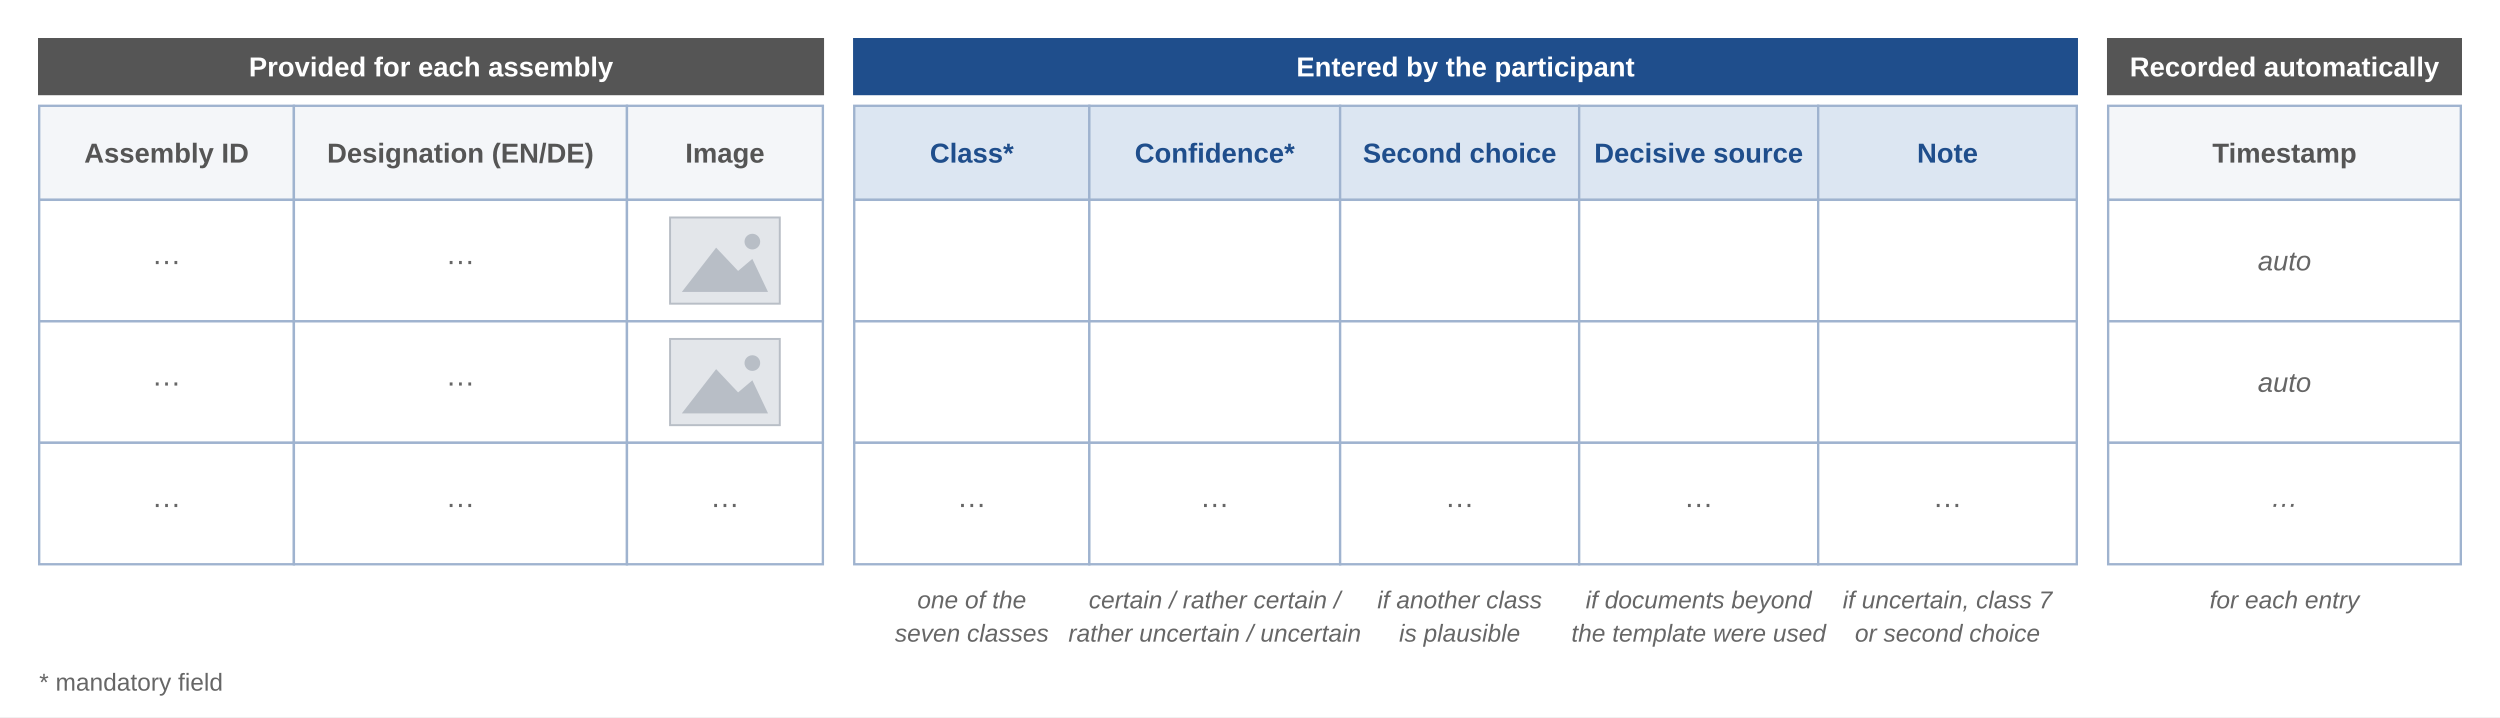
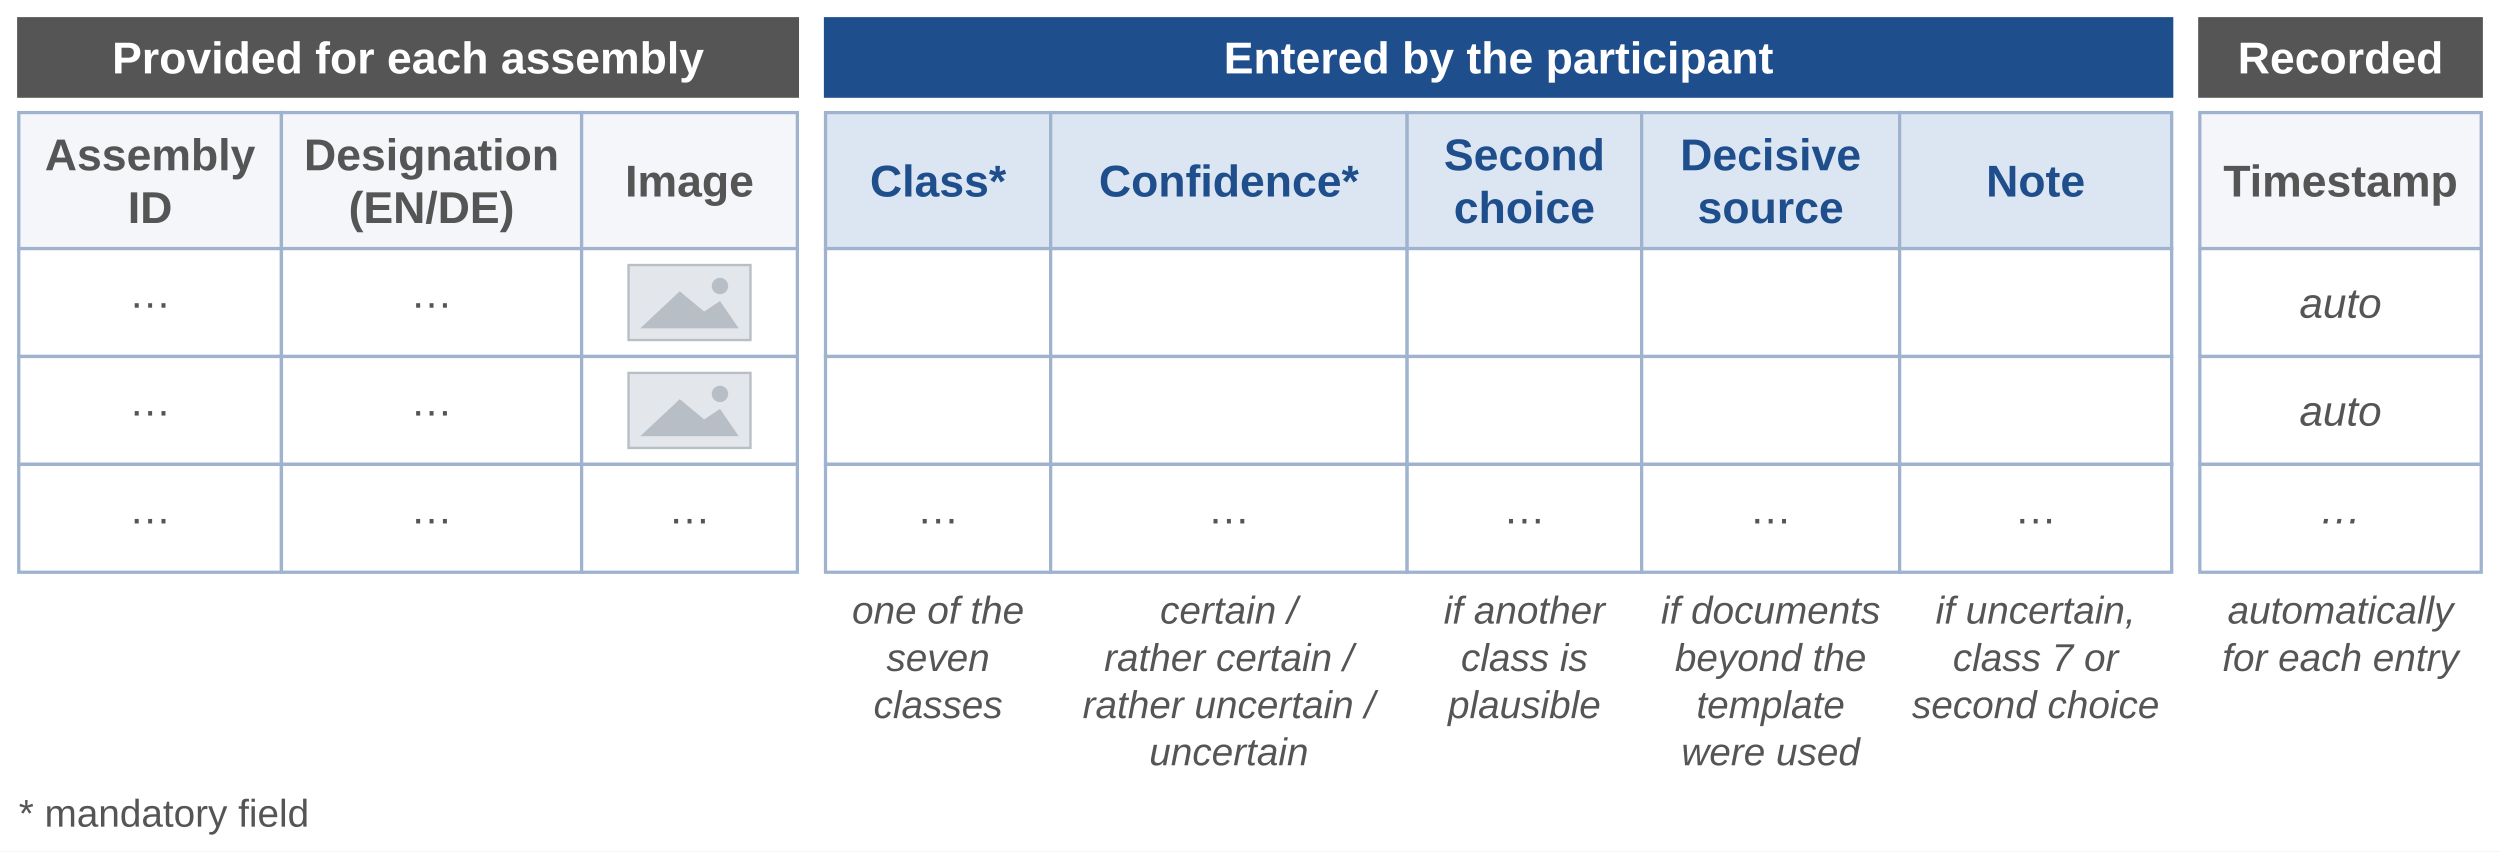
- <svg xmlns="http://www.w3.org/2000/svg" width="1276" height="366" viewBox="0 0 1276 366">
+ <svg xmlns="http://www.w3.org/2000/svg" width="1066" height="363" viewBox="0 0 1066 363">
  <rect width="100%" height="100%" fill="white" />
-   <rect x="20" y="20" width="400" height="28" fill="#555555" stroke="#555555" stroke-width="1.2" />
-   <text x="220.0" y="39.0" font-family="Liberation Sans" font-size="14" font-weight="bold" font-style="normal" fill="white" text-anchor="middle">Provided for each assembly</text>
-   <rect x="20" y="54" width="130" height="48" fill="#F4F6F9" stroke="#9FB3CF" stroke-width="1.2" />
-   <text x="85.0" y="83.0" font-family="Liberation Sans" font-size="14" font-weight="bold" font-style="normal" fill="#555555" text-anchor="middle">Assembly ID</text>
-   <rect x="20" y="102" width="130" height="62" fill="white" stroke="#9FB3CF" stroke-width="1.2" />
-   <text x="85.0" y="134.8" font-family="Liberation Sans" font-size="15" font-weight="normal" font-style="normal" fill="#666666" text-anchor="middle">…</text>
-   <rect x="20" y="164" width="130" height="62" fill="white" stroke="#9FB3CF" stroke-width="1.2" />
-   <text x="85.0" y="196.8" font-family="Liberation Sans" font-size="15" font-weight="normal" font-style="normal" fill="#666666" text-anchor="middle">…</text>
-   <rect x="20" y="226" width="130" height="62" fill="white" stroke="#9FB3CF" stroke-width="1.2" />
-   <text x="85.0" y="258.8" font-family="Liberation Sans" font-size="15" font-weight="normal" font-style="normal" fill="#666666" text-anchor="middle">…</text>
-   <rect x="150" y="54" width="170" height="48" fill="#F4F6F9" stroke="#9FB3CF" stroke-width="1.2" />
-   <text x="235.0" y="83.0" font-family="Liberation Sans" font-size="14" font-weight="bold" font-style="normal" fill="#555555" text-anchor="middle">Designation (EN/DE)</text>
-   <rect x="150" y="102" width="170" height="62" fill="white" stroke="#9FB3CF" stroke-width="1.2" />
-   <text x="235.0" y="134.8" font-family="Liberation Sans" font-size="15" font-weight="normal" font-style="normal" fill="#666666" text-anchor="middle">…</text>
-   <rect x="150" y="164" width="170" height="62" fill="white" stroke="#9FB3CF" stroke-width="1.2" />
-   <text x="235.0" y="196.8" font-family="Liberation Sans" font-size="15" font-weight="normal" font-style="normal" fill="#666666" text-anchor="middle">…</text>
-   <rect x="150" y="226" width="170" height="62" fill="white" stroke="#9FB3CF" stroke-width="1.2" />
-   <text x="235.0" y="258.8" font-family="Liberation Sans" font-size="15" font-weight="normal" font-style="normal" fill="#666666" text-anchor="middle">…</text>
-   <rect x="320" y="54" width="100" height="48" fill="#F4F6F9" stroke="#9FB3CF" stroke-width="1.2" />
-   <text x="370.0" y="83.0" font-family="Liberation Sans" font-size="14" font-weight="bold" font-style="normal" fill="#555555" text-anchor="middle">Image</text>
-   <rect x="320" y="102" width="100" height="62" fill="white" stroke="#9FB3CF" stroke-width="1.2" />
-   <rect x="342" y="111" width="56" height="44" fill="#E3E6EA" stroke="#B8BEC6" stroke-width="1" />
-   <polygon points="348,149 365.52,126.4 376.72,138.28 384.0,132.12 392,149" fill="#B8BEC6" />
-   <circle cx="384.0" cy="123.32" r="4" fill="#B8BEC6" />
-   <rect x="320" y="164" width="100" height="62" fill="white" stroke="#9FB3CF" stroke-width="1.2" />
-   <rect x="342" y="173" width="56" height="44" fill="#E3E6EA" stroke="#B8BEC6" stroke-width="1" />
-   <polygon points="348,211 365.52,188.4 376.72,200.28 384.0,194.12 392,211" fill="#B8BEC6" />
-   <circle cx="384.0" cy="185.32" r="4" fill="#B8BEC6" />
-   <rect x="320" y="226" width="100" height="62" fill="white" stroke="#9FB3CF" stroke-width="1.2" />
-   <text x="370.0" y="258.8" font-family="Liberation Sans" font-size="15" font-weight="normal" font-style="normal" fill="#666666" text-anchor="middle">…</text>
-   <rect x="436" y="20" width="624" height="28" fill="#1F4E8C" stroke="#1F4E8C" stroke-width="1.2" />
-   <text x="748.0" y="39.0" font-family="Liberation Sans" font-size="14" font-weight="bold" font-style="normal" fill="white" text-anchor="middle">Entered by the participant</text>
-   <rect x="436" y="54" width="120" height="48" fill="#DCE6F2" stroke="#9FB3CF" stroke-width="1.2" />
-   <text x="496.0" y="83.0" font-family="Liberation Sans" font-size="14" font-weight="bold" font-style="normal" fill="#1F4E8C" text-anchor="middle">Class*</text>
-   <rect x="436" y="102" width="120" height="62" fill="white" stroke="#9FB3CF" stroke-width="1.2" />
-   <rect x="436" y="164" width="120" height="62" fill="white" stroke="#9FB3CF" stroke-width="1.2" />
-   <rect x="436" y="226" width="120" height="62" fill="white" stroke="#9FB3CF" stroke-width="1.2" />
-   <text x="496.0" y="258.8" font-family="Liberation Sans" font-size="15" font-weight="normal" font-style="normal" fill="#666666" text-anchor="middle">…</text>
-   <text x="496.0" y="310.5" font-family="Liberation Sans" font-size="12.5" font-weight="normal" font-style="italic" fill="#666666" text-anchor="middle">one of the</text>
-   <text x="496.0" y="327.5" font-family="Liberation Sans" font-size="12.5" font-weight="normal" font-style="italic" fill="#666666" text-anchor="middle">seven classes</text>
-   <rect x="556" y="54" width="128" height="48" fill="#DCE6F2" stroke="#9FB3CF" stroke-width="1.2" />
-   <text x="620.0" y="83.0" font-family="Liberation Sans" font-size="14" font-weight="bold" font-style="normal" fill="#1F4E8C" text-anchor="middle">Confidence*</text>
-   <rect x="556" y="102" width="128" height="62" fill="white" stroke="#9FB3CF" stroke-width="1.2" />
-   <rect x="556" y="164" width="128" height="62" fill="white" stroke="#9FB3CF" stroke-width="1.2" />
-   <rect x="556" y="226" width="128" height="62" fill="white" stroke="#9FB3CF" stroke-width="1.2" />
-   <text x="620.0" y="258.8" font-family="Liberation Sans" font-size="15" font-weight="normal" font-style="normal" fill="#666666" text-anchor="middle">…</text>
-   <text x="620.0" y="310.5" font-family="Liberation Sans" font-size="12.5" font-weight="normal" font-style="italic" fill="#666666" text-anchor="middle">certain / rather certain /</text>
-   <text x="620.0" y="327.5" font-family="Liberation Sans" font-size="12.5" font-weight="normal" font-style="italic" fill="#666666" text-anchor="middle">rather uncertain / uncertain</text>
-   <rect x="684" y="54" width="122" height="48" fill="#DCE6F2" stroke="#9FB3CF" stroke-width="1.2" />
-   <text x="745.0" y="83.0" font-family="Liberation Sans" font-size="14" font-weight="bold" font-style="normal" fill="#1F4E8C" text-anchor="middle">Second choice</text>
-   <rect x="684" y="102" width="122" height="62" fill="white" stroke="#9FB3CF" stroke-width="1.2" />
-   <rect x="684" y="164" width="122" height="62" fill="white" stroke="#9FB3CF" stroke-width="1.2" />
-   <rect x="684" y="226" width="122" height="62" fill="white" stroke="#9FB3CF" stroke-width="1.2" />
-   <text x="745.0" y="258.8" font-family="Liberation Sans" font-size="15" font-weight="normal" font-style="normal" fill="#666666" text-anchor="middle">…</text>
-   <text x="745.0" y="310.5" font-family="Liberation Sans" font-size="12.5" font-weight="normal" font-style="italic" fill="#666666" text-anchor="middle">if another class</text>
-   <text x="745.0" y="327.5" font-family="Liberation Sans" font-size="12.5" font-weight="normal" font-style="italic" fill="#666666" text-anchor="middle">is plausible</text>
-   <rect x="806" y="54" width="122" height="48" fill="#DCE6F2" stroke="#9FB3CF" stroke-width="1.2" />
-   <text x="867.0" y="83.0" font-family="Liberation Sans" font-size="14" font-weight="bold" font-style="normal" fill="#1F4E8C" text-anchor="middle">Decisive source</text>
-   <rect x="806" y="102" width="122" height="62" fill="white" stroke="#9FB3CF" stroke-width="1.2" />
-   <rect x="806" y="164" width="122" height="62" fill="white" stroke="#9FB3CF" stroke-width="1.2" />
-   <rect x="806" y="226" width="122" height="62" fill="white" stroke="#9FB3CF" stroke-width="1.2" />
-   <text x="867.0" y="258.8" font-family="Liberation Sans" font-size="15" font-weight="normal" font-style="normal" fill="#666666" text-anchor="middle">…</text>
-   <text x="867.0" y="310.5" font-family="Liberation Sans" font-size="12.5" font-weight="normal" font-style="italic" fill="#666666" text-anchor="middle">if documents beyond</text>
-   <text x="867.0" y="327.5" font-family="Liberation Sans" font-size="12.5" font-weight="normal" font-style="italic" fill="#666666" text-anchor="middle">the template were used</text>
-   <rect x="928" y="54" width="132" height="48" fill="#DCE6F2" stroke="#9FB3CF" stroke-width="1.2" />
-   <text x="994.0" y="83.0" font-family="Liberation Sans" font-size="14" font-weight="bold" font-style="normal" fill="#1F4E8C" text-anchor="middle">Note</text>
-   <rect x="928" y="102" width="132" height="62" fill="white" stroke="#9FB3CF" stroke-width="1.2" />
-   <rect x="928" y="164" width="132" height="62" fill="white" stroke="#9FB3CF" stroke-width="1.2" />
-   <rect x="928" y="226" width="132" height="62" fill="white" stroke="#9FB3CF" stroke-width="1.2" />
-   <text x="994.0" y="258.8" font-family="Liberation Sans" font-size="15" font-weight="normal" font-style="normal" fill="#666666" text-anchor="middle">…</text>
-   <text x="994.0" y="310.5" font-family="Liberation Sans" font-size="12.5" font-weight="normal" font-style="italic" fill="#666666" text-anchor="middle">if uncertain, class 7</text>
-   <text x="994.0" y="327.5" font-family="Liberation Sans" font-size="12.5" font-weight="normal" font-style="italic" fill="#666666" text-anchor="middle">or second choice</text>
-   <rect x="1076" y="20" width="180" height="28" fill="#555555" stroke="#555555" stroke-width="1.2" />
-   <text x="1166.0" y="39.0" font-family="Liberation Sans" font-size="14" font-weight="bold" font-style="normal" fill="white" text-anchor="middle">Recorded automatically</text>
-   <rect x="1076" y="54" width="180" height="48" fill="#F4F6F9" stroke="#9FB3CF" stroke-width="1.2" />
-   <text x="1166.0" y="83.0" font-family="Liberation Sans" font-size="14" font-weight="bold" font-style="normal" fill="#555555" text-anchor="middle">Timestamp</text>
-   <rect x="1076" y="102" width="180" height="62" fill="white" stroke="#9FB3CF" stroke-width="1.2" />
-   <text x="1166.0" y="138.0" font-family="Liberation Sans" font-size="14" font-weight="normal" font-style="italic" fill="#666666" text-anchor="middle">auto</text>
-   <rect x="1076" y="164" width="180" height="62" fill="white" stroke="#9FB3CF" stroke-width="1.2" />
-   <text x="1166.0" y="200.0" font-family="Liberation Sans" font-size="14" font-weight="normal" font-style="italic" fill="#666666" text-anchor="middle">auto</text>
-   <rect x="1076" y="226" width="180" height="62" fill="white" stroke="#9FB3CF" stroke-width="1.2" />
-   <text x="1166.0" y="258.7" font-family="Liberation Sans" font-size="14" font-weight="normal" font-style="italic" fill="#666666" text-anchor="middle">…</text>
-   <text x="1166.0" y="310.5" font-family="Liberation Sans" font-size="12.5" font-weight="normal" font-style="italic" fill="#666666" text-anchor="middle">for each entry</text>
-   <text x="20" y="352.5" font-family="Liberation Sans" font-size="12.5" font-weight="normal" font-style="normal" fill="#666666" text-anchor="start">* mandatory field</text>
+   <rect x="8" y="8" width="332" height="33" fill="#555555" stroke="#555555" stroke-width="1.4" />
+   <text x="174.0" y="31.3" font-family="Arial, 'Liberation Sans', Helvetica, sans-serif" font-size="19" font-weight="bold" font-style="normal" fill="white" text-anchor="middle">Provided for each assembly</text>
+   <rect x="8" y="48" width="112" height="58" fill="#F4F6F9" stroke="#9FB3CF" stroke-width="1.4" />
+   <text x="64.0" y="72.6" font-family="Arial, 'Liberation Sans', Helvetica, sans-serif" font-size="19" font-weight="bold" font-style="normal" fill="#555555" text-anchor="middle">Assembly</text>
+   <text x="64.0" y="95.1" font-family="Arial, 'Liberation Sans', Helvetica, sans-serif" font-size="19" font-weight="bold" font-style="normal" fill="#555555" text-anchor="middle">ID</text>
+   <rect x="8" y="106" width="112" height="46" fill="white" stroke="#9FB3CF" stroke-width="1.4" />
+   <text x="64.0" y="131.2" font-family="Arial, 'Liberation Sans', Helvetica, sans-serif" font-size="18" font-weight="normal" font-style="normal" fill="#555555" text-anchor="middle">…</text>
+   <rect x="8" y="152" width="112" height="46" fill="white" stroke="#9FB3CF" stroke-width="1.4" />
+   <text x="64.0" y="177.2" font-family="Arial, 'Liberation Sans', Helvetica, sans-serif" font-size="18" font-weight="normal" font-style="normal" fill="#555555" text-anchor="middle">…</text>
+   <rect x="8" y="198" width="112" height="46" fill="white" stroke="#9FB3CF" stroke-width="1.4" />
+   <text x="64.0" y="223.2" font-family="Arial, 'Liberation Sans', Helvetica, sans-serif" font-size="18" font-weight="normal" font-style="normal" fill="#555555" text-anchor="middle">…</text>
+   <rect x="120" y="48" width="128" height="58" fill="#F4F6F9" stroke="#9FB3CF" stroke-width="1.4" />
+   <text x="184.0" y="72.6" font-family="Arial, 'Liberation Sans', Helvetica, sans-serif" font-size="19" font-weight="bold" font-style="normal" fill="#555555" text-anchor="middle">Designation</text>
+   <text x="184.0" y="95.1" font-family="Arial, 'Liberation Sans', Helvetica, sans-serif" font-size="19" font-weight="bold" font-style="normal" fill="#555555" text-anchor="middle">(EN/DE)</text>
+   <rect x="120" y="106" width="128" height="46" fill="white" stroke="#9FB3CF" stroke-width="1.4" />
+   <text x="184.0" y="131.2" font-family="Arial, 'Liberation Sans', Helvetica, sans-serif" font-size="18" font-weight="normal" font-style="normal" fill="#555555" text-anchor="middle">…</text>
+   <rect x="120" y="152" width="128" height="46" fill="white" stroke="#9FB3CF" stroke-width="1.4" />
+   <text x="184.0" y="177.2" font-family="Arial, 'Liberation Sans', Helvetica, sans-serif" font-size="18" font-weight="normal" font-style="normal" fill="#555555" text-anchor="middle">…</text>
+   <rect x="120" y="198" width="128" height="46" fill="white" stroke="#9FB3CF" stroke-width="1.4" />
+   <text x="184.0" y="223.2" font-family="Arial, 'Liberation Sans', Helvetica, sans-serif" font-size="18" font-weight="normal" font-style="normal" fill="#555555" text-anchor="middle">…</text>
+   <rect x="248" y="48" width="92" height="58" fill="#F4F6F9" stroke="#9FB3CF" stroke-width="1.4" />
+   <text x="294.0" y="83.8" font-family="Arial, 'Liberation Sans', Helvetica, sans-serif" font-size="19" font-weight="bold" font-style="normal" fill="#555555" text-anchor="middle">Image</text>
+   <rect x="248" y="106" width="92" height="46" fill="white" stroke="#9FB3CF" stroke-width="1.4" />
+   <rect x="268" y="113" width="52" height="32" fill="#E3E6EA" stroke="#B8BEC6" stroke-width="1" />
+   <polygon points="273,140 289.84,124.2 300.24,132.84 307.0,128.36 315,140" fill="#B8BEC6" />
+   <circle cx="307.0" cy="121.96" r="3.5" fill="#B8BEC6" />
+   <rect x="248" y="152" width="92" height="46" fill="white" stroke="#9FB3CF" stroke-width="1.4" />
+   <rect x="268" y="159" width="52" height="32" fill="#E3E6EA" stroke="#B8BEC6" stroke-width="1" />
+   <polygon points="273,186 289.84,170.2 300.24,178.84 307.0,174.36 315,186" fill="#B8BEC6" />
+   <circle cx="307.0" cy="167.96" r="3.5" fill="#B8BEC6" />
+   <rect x="248" y="198" width="92" height="46" fill="white" stroke="#9FB3CF" stroke-width="1.4" />
+   <text x="294.0" y="223.2" font-family="Arial, 'Liberation Sans', Helvetica, sans-serif" font-size="18" font-weight="normal" font-style="normal" fill="#555555" text-anchor="middle">…</text>
+   <rect x="352" y="8" width="574" height="33" fill="#1F4E8C" stroke="#1F4E8C" stroke-width="1.4" />
+   <text x="639.0" y="31.3" font-family="Arial, 'Liberation Sans', Helvetica, sans-serif" font-size="19" font-weight="bold" font-style="normal" fill="white" text-anchor="middle">Entered by the participant</text>
+   <rect x="352" y="48" width="96" height="58" fill="#DCE6F2" stroke="#9FB3CF" stroke-width="1.4" />
+   <text x="400.0" y="83.8" font-family="Arial, 'Liberation Sans', Helvetica, sans-serif" font-size="19" font-weight="bold" font-style="normal" fill="#1F4E8C" text-anchor="middle">Class*</text>
+   <rect x="352" y="106" width="96" height="46" fill="white" stroke="#9FB3CF" stroke-width="1.4" />
+   <rect x="352" y="152" width="96" height="46" fill="white" stroke="#9FB3CF" stroke-width="1.4" />
+   <rect x="352" y="198" width="96" height="46" fill="white" stroke="#9FB3CF" stroke-width="1.4" />
+   <text x="400.0" y="223.2" font-family="Arial, 'Liberation Sans', Helvetica, sans-serif" font-size="18" font-weight="normal" font-style="normal" fill="#555555" text-anchor="middle">…</text>
+   <text x="400.0" y="265.9" font-family="Arial, 'Liberation Sans', Helvetica, sans-serif" font-size="16.5" font-weight="normal" font-style="italic" fill="#555555" text-anchor="middle">one of the</text>
+   <text x="400.0" y="286.1" font-family="Arial, 'Liberation Sans', Helvetica, sans-serif" font-size="16.5" font-weight="normal" font-style="italic" fill="#555555" text-anchor="middle">seven</text>
+   <text x="400.0" y="306.2" font-family="Arial, 'Liberation Sans', Helvetica, sans-serif" font-size="16.5" font-weight="normal" font-style="italic" fill="#555555" text-anchor="middle">classes</text>
+   <rect x="448" y="48" width="152" height="58" fill="#DCE6F2" stroke="#9FB3CF" stroke-width="1.4" />
+   <text x="524.0" y="83.8" font-family="Arial, 'Liberation Sans', Helvetica, sans-serif" font-size="19" font-weight="bold" font-style="normal" fill="#1F4E8C" text-anchor="middle">Confidence*</text>
+   <rect x="448" y="106" width="152" height="46" fill="white" stroke="#9FB3CF" stroke-width="1.4" />
+   <rect x="448" y="152" width="152" height="46" fill="white" stroke="#9FB3CF" stroke-width="1.4" />
+   <rect x="448" y="198" width="152" height="46" fill="white" stroke="#9FB3CF" stroke-width="1.4" />
+   <text x="524.0" y="223.2" font-family="Arial, 'Liberation Sans', Helvetica, sans-serif" font-size="18" font-weight="normal" font-style="normal" fill="#555555" text-anchor="middle">…</text>
+   <text x="524.0" y="265.9" font-family="Arial, 'Liberation Sans', Helvetica, sans-serif" font-size="16.5" font-weight="normal" font-style="italic" fill="#555555" text-anchor="middle">certain /</text>
+   <text x="524.0" y="286.1" font-family="Arial, 'Liberation Sans', Helvetica, sans-serif" font-size="16.5" font-weight="normal" font-style="italic" fill="#555555" text-anchor="middle">rather certain /</text>
+   <text x="524.0" y="306.2" font-family="Arial, 'Liberation Sans', Helvetica, sans-serif" font-size="16.5" font-weight="normal" font-style="italic" fill="#555555" text-anchor="middle">rather uncertain /</text>
+   <text x="524.0" y="326.3" font-family="Arial, 'Liberation Sans', Helvetica, sans-serif" font-size="16.5" font-weight="normal" font-style="italic" fill="#555555" text-anchor="middle">uncertain</text>
+   <rect x="600" y="48" width="100" height="58" fill="#DCE6F2" stroke="#9FB3CF" stroke-width="1.4" />
+   <text x="650.0" y="72.6" font-family="Arial, 'Liberation Sans', Helvetica, sans-serif" font-size="19" font-weight="bold" font-style="normal" fill="#1F4E8C" text-anchor="middle">Second</text>
+   <text x="650.0" y="95.1" font-family="Arial, 'Liberation Sans', Helvetica, sans-serif" font-size="19" font-weight="bold" font-style="normal" fill="#1F4E8C" text-anchor="middle">choice</text>
+   <rect x="600" y="106" width="100" height="46" fill="white" stroke="#9FB3CF" stroke-width="1.4" />
+   <rect x="600" y="152" width="100" height="46" fill="white" stroke="#9FB3CF" stroke-width="1.4" />
+   <rect x="600" y="198" width="100" height="46" fill="white" stroke="#9FB3CF" stroke-width="1.4" />
+   <text x="650.0" y="223.2" font-family="Arial, 'Liberation Sans', Helvetica, sans-serif" font-size="18" font-weight="normal" font-style="normal" fill="#555555" text-anchor="middle">…</text>
+   <text x="650.0" y="265.9" font-family="Arial, 'Liberation Sans', Helvetica, sans-serif" font-size="16.5" font-weight="normal" font-style="italic" fill="#555555" text-anchor="middle">if another</text>
+   <text x="650.0" y="286.1" font-family="Arial, 'Liberation Sans', Helvetica, sans-serif" font-size="16.5" font-weight="normal" font-style="italic" fill="#555555" text-anchor="middle">class is</text>
+   <text x="650.0" y="306.2" font-family="Arial, 'Liberation Sans', Helvetica, sans-serif" font-size="16.5" font-weight="normal" font-style="italic" fill="#555555" text-anchor="middle">plausible</text>
+   <rect x="700" y="48" width="110" height="58" fill="#DCE6F2" stroke="#9FB3CF" stroke-width="1.4" />
+   <text x="755.0" y="72.6" font-family="Arial, 'Liberation Sans', Helvetica, sans-serif" font-size="19" font-weight="bold" font-style="normal" fill="#1F4E8C" text-anchor="middle">Decisive</text>
+   <text x="755.0" y="95.1" font-family="Arial, 'Liberation Sans', Helvetica, sans-serif" font-size="19" font-weight="bold" font-style="normal" fill="#1F4E8C" text-anchor="middle">source</text>
+   <rect x="700" y="106" width="110" height="46" fill="white" stroke="#9FB3CF" stroke-width="1.4" />
+   <rect x="700" y="152" width="110" height="46" fill="white" stroke="#9FB3CF" stroke-width="1.4" />
+   <rect x="700" y="198" width="110" height="46" fill="white" stroke="#9FB3CF" stroke-width="1.4" />
+   <text x="755.0" y="223.2" font-family="Arial, 'Liberation Sans', Helvetica, sans-serif" font-size="18" font-weight="normal" font-style="normal" fill="#555555" text-anchor="middle">…</text>
+   <text x="755.0" y="265.9" font-family="Arial, 'Liberation Sans', Helvetica, sans-serif" font-size="16.5" font-weight="normal" font-style="italic" fill="#555555" text-anchor="middle">if documents</text>
+   <text x="755.0" y="286.1" font-family="Arial, 'Liberation Sans', Helvetica, sans-serif" font-size="16.5" font-weight="normal" font-style="italic" fill="#555555" text-anchor="middle">beyond the</text>
+   <text x="755.0" y="306.2" font-family="Arial, 'Liberation Sans', Helvetica, sans-serif" font-size="16.5" font-weight="normal" font-style="italic" fill="#555555" text-anchor="middle">template</text>
+   <text x="755.0" y="326.3" font-family="Arial, 'Liberation Sans', Helvetica, sans-serif" font-size="16.5" font-weight="normal" font-style="italic" fill="#555555" text-anchor="middle">were used</text>
+   <rect x="810" y="48" width="116" height="58" fill="#DCE6F2" stroke="#9FB3CF" stroke-width="1.4" />
+   <text x="868.0" y="83.8" font-family="Arial, 'Liberation Sans', Helvetica, sans-serif" font-size="19" font-weight="bold" font-style="normal" fill="#1F4E8C" text-anchor="middle">Note</text>
+   <rect x="810" y="106" width="116" height="46" fill="white" stroke="#9FB3CF" stroke-width="1.4" />
+   <rect x="810" y="152" width="116" height="46" fill="white" stroke="#9FB3CF" stroke-width="1.4" />
+   <rect x="810" y="198" width="116" height="46" fill="white" stroke="#9FB3CF" stroke-width="1.4" />
+   <text x="868.0" y="223.2" font-family="Arial, 'Liberation Sans', Helvetica, sans-serif" font-size="18" font-weight="normal" font-style="normal" fill="#555555" text-anchor="middle">…</text>
+   <text x="868.0" y="265.9" font-family="Arial, 'Liberation Sans', Helvetica, sans-serif" font-size="16.5" font-weight="normal" font-style="italic" fill="#555555" text-anchor="middle">if uncertain,</text>
+   <text x="868.0" y="286.1" font-family="Arial, 'Liberation Sans', Helvetica, sans-serif" font-size="16.5" font-weight="normal" font-style="italic" fill="#555555" text-anchor="middle">class 7 or</text>
+   <text x="868.0" y="306.2" font-family="Arial, 'Liberation Sans', Helvetica, sans-serif" font-size="16.5" font-weight="normal" font-style="italic" fill="#555555" text-anchor="middle">second choice</text>
+   <rect x="938" y="8" width="120" height="33" fill="#555555" stroke="#555555" stroke-width="1.4" />
+   <text x="998.0" y="31.3" font-family="Arial, 'Liberation Sans', Helvetica, sans-serif" font-size="19" font-weight="bold" font-style="normal" fill="white" text-anchor="middle">Recorded</text>
+   <rect x="938" y="48" width="120" height="58" fill="#F4F6F9" stroke="#9FB3CF" stroke-width="1.4" />
+   <text x="998.0" y="83.8" font-family="Arial, 'Liberation Sans', Helvetica, sans-serif" font-size="19" font-weight="bold" font-style="normal" fill="#555555" text-anchor="middle">Timestamp</text>
+   <rect x="938" y="106" width="120" height="46" fill="white" stroke="#9FB3CF" stroke-width="1.4" />
+   <text x="998.0" y="135.5" font-family="Arial, 'Liberation Sans', Helvetica, sans-serif" font-size="18" font-weight="normal" font-style="italic" fill="#555555" text-anchor="middle">auto</text>
+   <rect x="938" y="152" width="120" height="46" fill="white" stroke="#9FB3CF" stroke-width="1.4" />
+   <text x="998.0" y="181.5" font-family="Arial, 'Liberation Sans', Helvetica, sans-serif" font-size="18" font-weight="normal" font-style="italic" fill="#555555" text-anchor="middle">auto</text>
+   <rect x="938" y="198" width="120" height="46" fill="white" stroke="#9FB3CF" stroke-width="1.4" />
+   <text x="998.0" y="223.2" font-family="Arial, 'Liberation Sans', Helvetica, sans-serif" font-size="18" font-weight="normal" font-style="italic" fill="#555555" text-anchor="middle">…</text>
+   <text x="998.0" y="265.9" font-family="Arial, 'Liberation Sans', Helvetica, sans-serif" font-size="16.5" font-weight="normal" font-style="italic" fill="#555555" text-anchor="middle">automatically</text>
+   <text x="998.0" y="286.1" font-family="Arial, 'Liberation Sans', Helvetica, sans-serif" font-size="16.5" font-weight="normal" font-style="italic" fill="#555555" text-anchor="middle">for each entry</text>
+   <text x="8" y="352.5" font-family="Arial, 'Liberation Sans', Helvetica, sans-serif" font-size="16.5" font-weight="normal" font-style="normal" fill="#555555" text-anchor="start">* mandatory field</text>
</svg>
